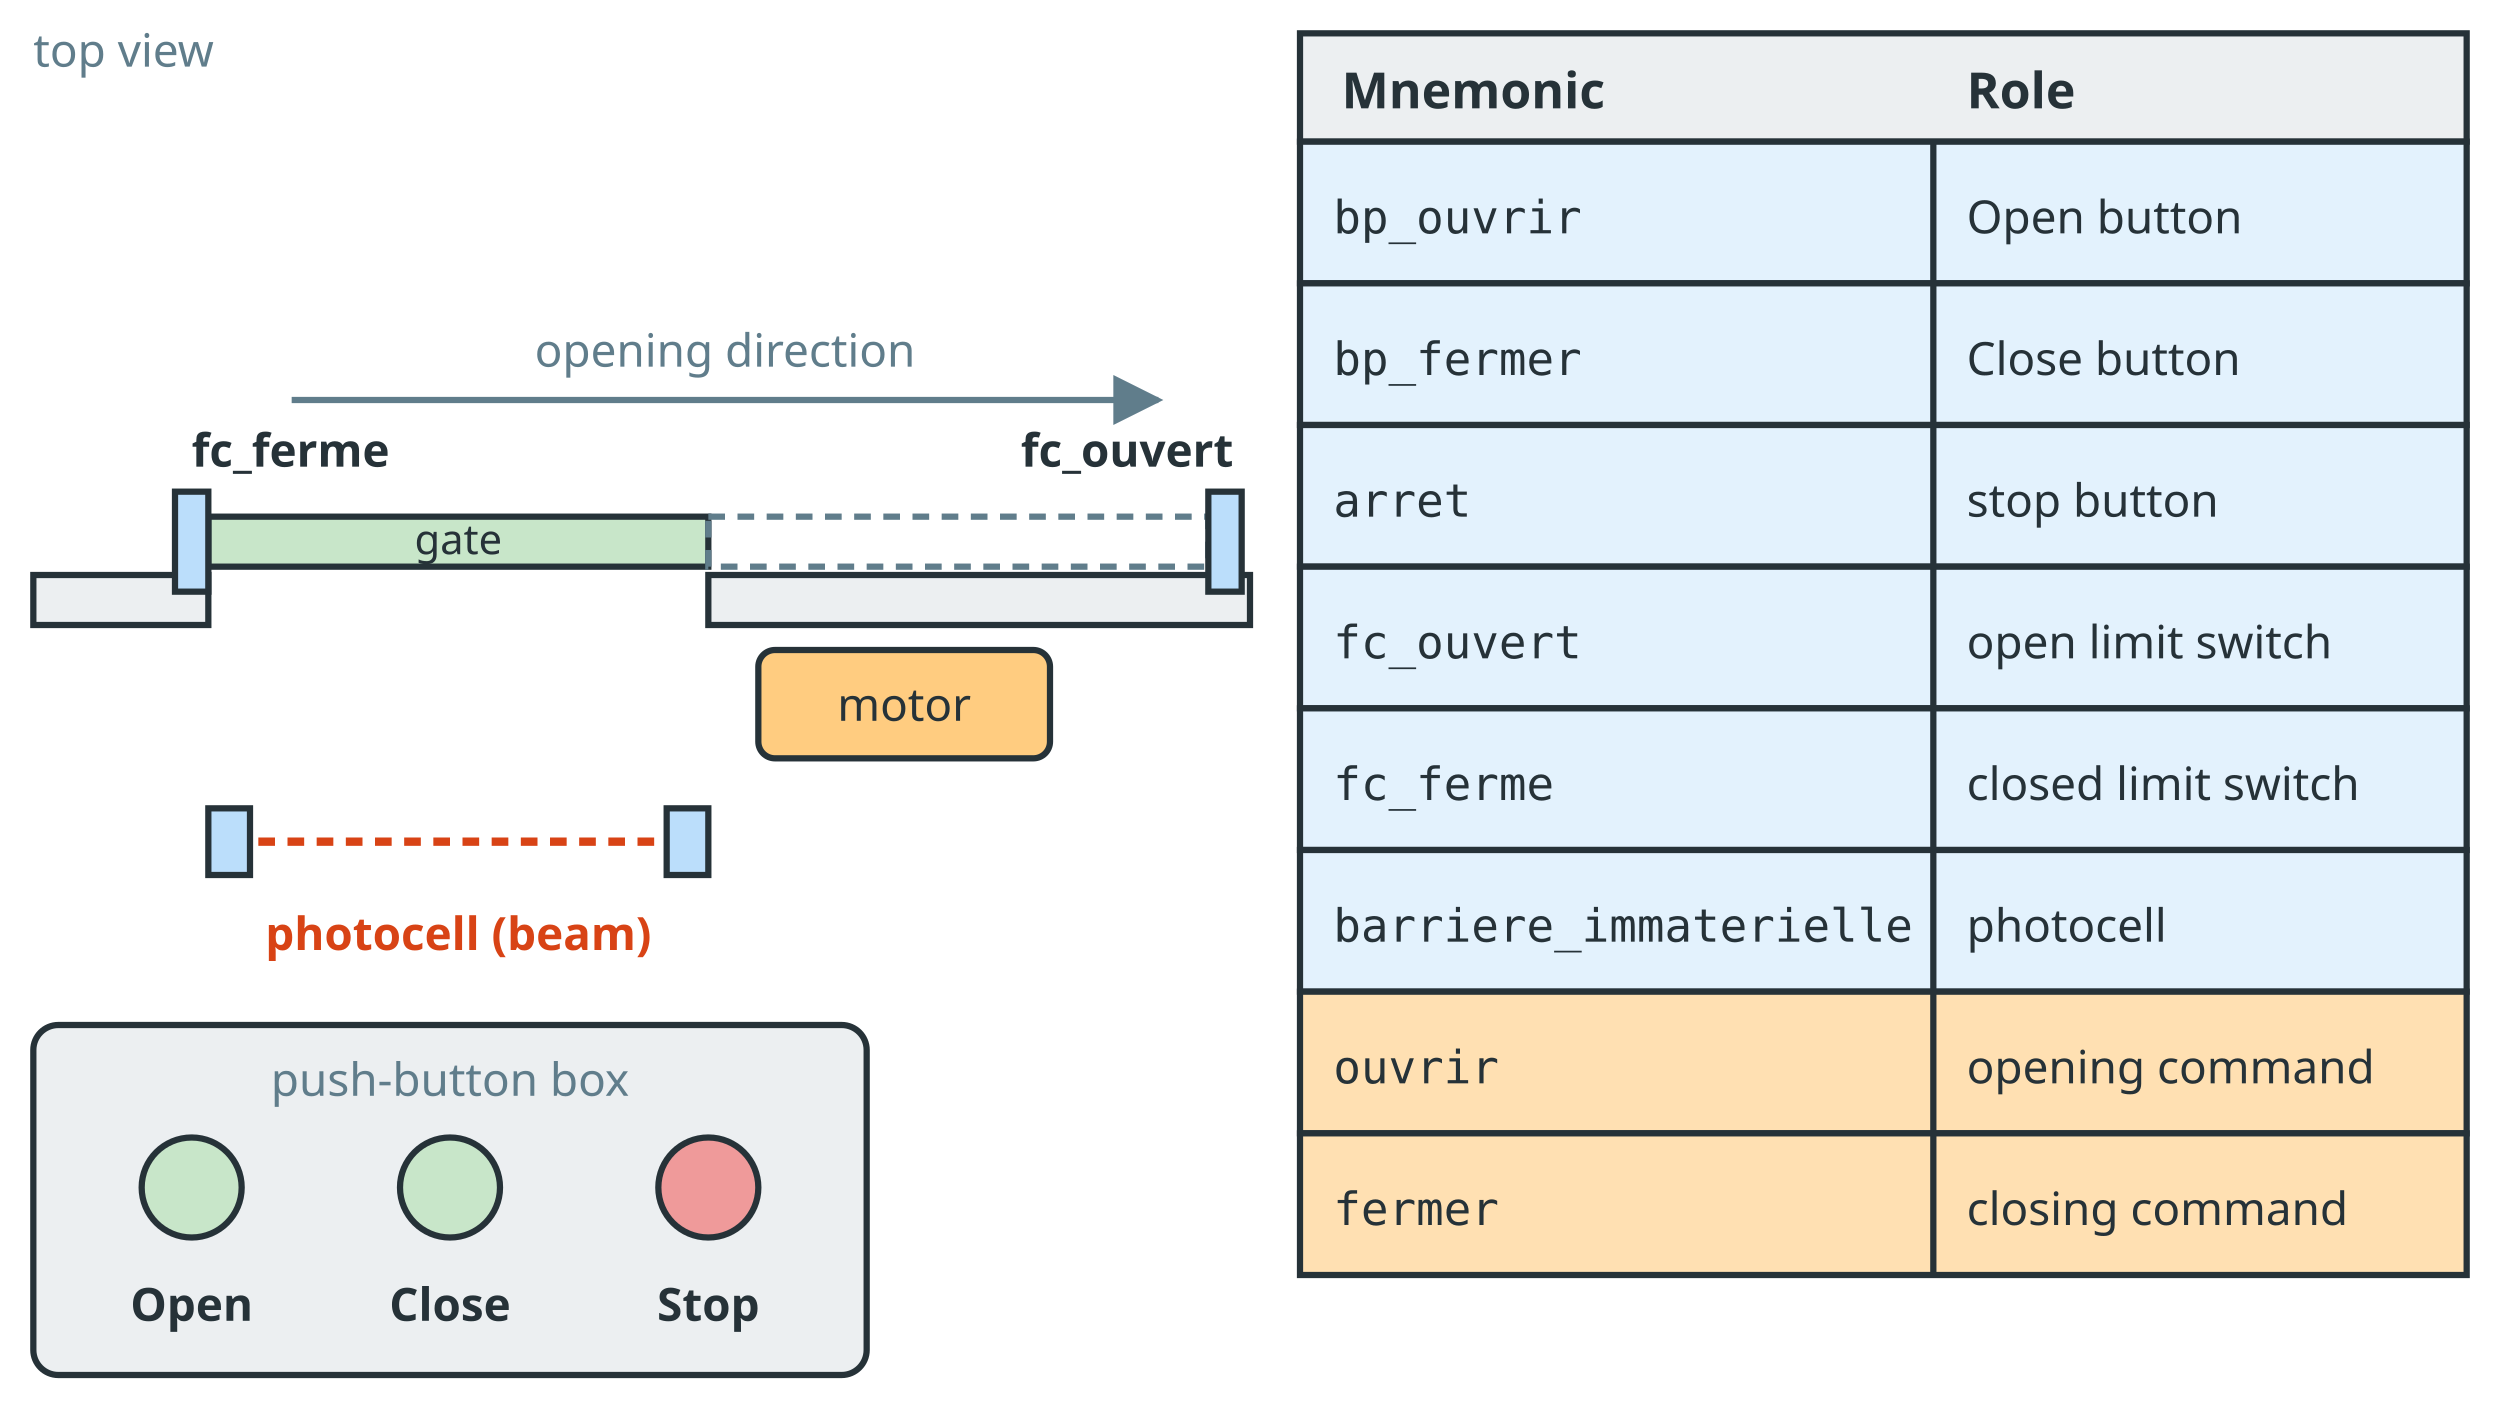
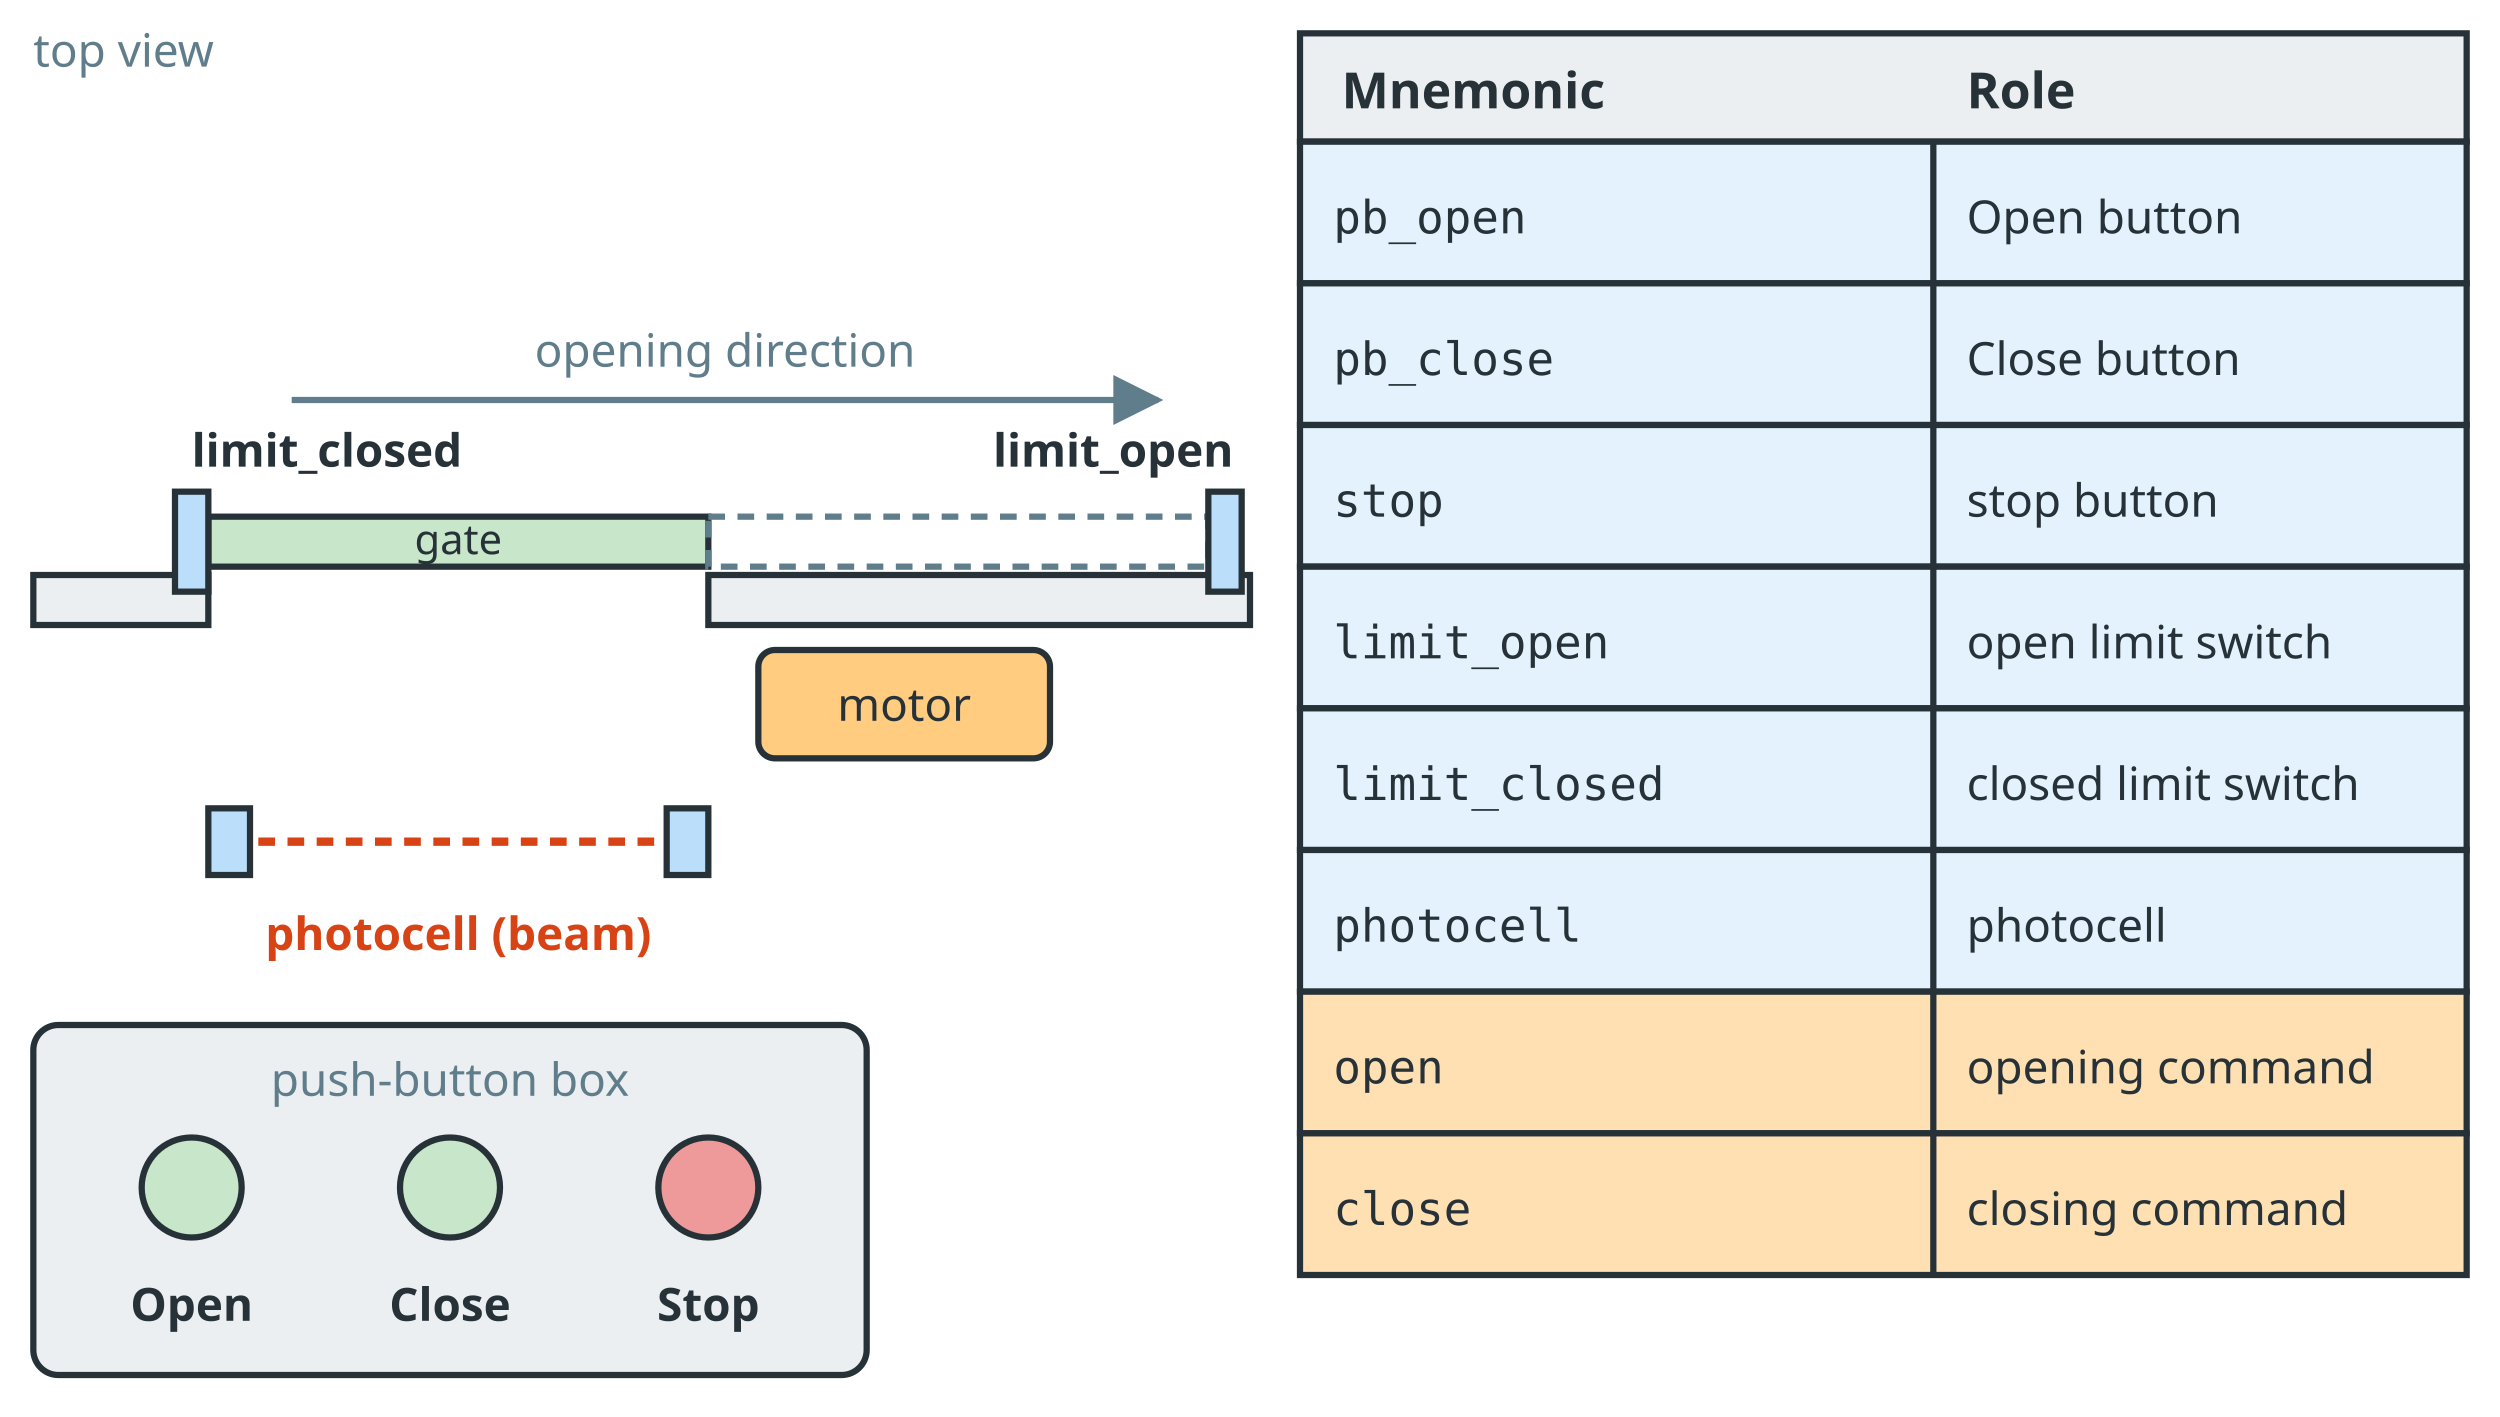
<svg xmlns="http://www.w3.org/2000/svg" viewBox="0 0 600 340" font-family="sans-serif">
  <defs>
    <marker id="arrow" viewBox="0 0 10 10" refX="9" refY="5" markerWidth="8" markerHeight="8" orient="auto">
      <path d="M 0 0 L 10 5 L 0 10 z" fill="#607d8b" />
    </marker>
  </defs>
  <text x="8" y="16" font-size="11" text-anchor="start" fill="#607d8b">top view</text>
  <rect x="8" y="138" width="42" height="12" fill="#eceff1" stroke="#263238" stroke-width="1.5" />
  <rect x="170" y="138" width="130" height="12" fill="#eceff1" stroke="#263238" stroke-width="1.5" />
  <rect x="50" y="124" width="120" height="12" fill="#c8e6c9" stroke="#263238" stroke-width="1.5" />
  <text x="110" y="133" font-size="10" text-anchor="middle" fill="#263238">gate</text>
  <rect x="170" y="124" width="120" height="12" fill="none" stroke="#607d8b" stroke-width="1.5" stroke-dasharray="4 3" />
  <line x1="70" y1="96" x2="278" y2="96" stroke="#607d8b" stroke-width="1.5" marker-end="url(#arrow)" />
  <text x="174" y="88" font-size="11" text-anchor="middle" fill="#607d8b">opening direction</text>
  <rect x="42" y="118" width="8" height="24" fill="#bbdefb" stroke="#263238" stroke-width="1.5" />
  <rect x="290" y="118" width="8" height="24" fill="#bbdefb" stroke="#263238" stroke-width="1.5" />
-   <text x="46" y="112" font-size="11" text-anchor="start" fill="#263238" font-weight="bold">fc_ferme</text>
-   <text x="296" y="112" font-size="11" text-anchor="end" fill="#263238" font-weight="bold">fc_ouvert</text>
+   <text x="46" y="112" font-size="11" text-anchor="start" fill="#263238" font-weight="bold">limit_closed</text>
+   <text x="296" y="112" font-size="11" text-anchor="end" fill="#263238" font-weight="bold">limit_open</text>
  <rect x="182" y="156" width="70" height="26" rx="4" fill="#ffcc80" stroke="#263238" stroke-width="1.5" />
  <text x="217" y="173" font-size="11" text-anchor="middle" fill="#263238">motor</text>
  <rect x="50" y="194" width="10" height="16" fill="#bbdefb" stroke="#263238" stroke-width="1.5" />
  <rect x="160" y="194" width="10" height="16" fill="#bbdefb" stroke="#263238" stroke-width="1.5" />
  <line x1="62" y1="202" x2="158" y2="202" stroke="#d84315" stroke-width="2" stroke-dasharray="4 3" />
  <text x="110" y="228" font-size="11" text-anchor="middle" fill="#d84315" font-weight="bold">photocell (beam)</text>
  <rect x="8" y="246" width="200" height="84" rx="6" fill="#eceff1" stroke="#263238" stroke-width="1.5" />
  <text x="108" y="263" font-size="11" text-anchor="middle" fill="#607d8b">push-button box</text>
  <circle cx="46" cy="285" r="12" fill="#c8e6c9" stroke="#263238" stroke-width="1.5" />
  <text x="46" y="317" font-size="11" text-anchor="middle" fill="#263238" font-weight="bold">Open</text>
  <circle cx="108" cy="285" r="12" fill="#c8e6c9" stroke="#263238" stroke-width="1.5" />
  <text x="108" y="317" font-size="11" text-anchor="middle" fill="#263238" font-weight="bold">Close</text>
  <circle cx="170" cy="285" r="12" fill="#ef9a9a" stroke="#263238" stroke-width="1.5" />
  <text x="170" y="317" font-size="11" text-anchor="middle" fill="#263238" font-weight="bold">Stop</text>
  <rect x="312" y="8" width="280" height="26" fill="#eceff1" stroke="#263238" stroke-width="1.5" />
  <text x="322" y="26" font-size="12" text-anchor="start" fill="#263238" font-weight="bold">Mnemonic</text>
  <text x="472" y="26" font-size="12" text-anchor="start" fill="#263238" font-weight="bold">Role</text>
  <rect x="312" y="34" width="280" height="34" fill="#e3f2fd" stroke="#263238" stroke-width="1.5" />
  <line x1="464" y1="34" x2="464" y2="68" stroke="#263238" stroke-width="1.5" />
-   <text x="320" y="56" font-size="11" text-anchor="start" fill="#263238" font-family="monospace">bp_ouvrir</text>
+   <text x="320" y="56" font-size="11" text-anchor="start" fill="#263238" font-family="monospace">pb_open</text>
  <text x="472" y="56" font-size="11" text-anchor="start" fill="#263238">Open button</text>
  <rect x="312" y="68" width="280" height="34" fill="#e3f2fd" stroke="#263238" stroke-width="1.5" />
  <line x1="464" y1="68" x2="464" y2="102" stroke="#263238" stroke-width="1.5" />
-   <text x="320" y="90" font-size="11" text-anchor="start" fill="#263238" font-family="monospace">bp_fermer</text>
+   <text x="320" y="90" font-size="11" text-anchor="start" fill="#263238" font-family="monospace">pb_close</text>
  <text x="472" y="90" font-size="11" text-anchor="start" fill="#263238">Close button</text>
  <rect x="312" y="102" width="280" height="34" fill="#e3f2fd" stroke="#263238" stroke-width="1.5" />
  <line x1="464" y1="102" x2="464" y2="136" stroke="#263238" stroke-width="1.5" />
-   <text x="320" y="124" font-size="11" text-anchor="start" fill="#263238" font-family="monospace">arret</text>
+   <text x="320" y="124" font-size="11" text-anchor="start" fill="#263238" font-family="monospace">stop</text>
  <text x="472" y="124" font-size="11" text-anchor="start" fill="#263238">stop button</text>
  <rect x="312" y="136" width="280" height="34" fill="#e3f2fd" stroke="#263238" stroke-width="1.5" />
  <line x1="464" y1="136" x2="464" y2="170" stroke="#263238" stroke-width="1.5" />
-   <text x="320" y="158" font-size="11" text-anchor="start" fill="#263238" font-family="monospace">fc_ouvert</text>
+   <text x="320" y="158" font-size="11" text-anchor="start" fill="#263238" font-family="monospace">limit_open</text>
  <text x="472" y="158" font-size="11" text-anchor="start" fill="#263238">open limit switch</text>
  <rect x="312" y="170" width="280" height="34" fill="#e3f2fd" stroke="#263238" stroke-width="1.5" />
  <line x1="464" y1="170" x2="464" y2="204" stroke="#263238" stroke-width="1.5" />
-   <text x="320" y="192" font-size="11" text-anchor="start" fill="#263238" font-family="monospace">fc_ferme</text>
+   <text x="320" y="192" font-size="11" text-anchor="start" fill="#263238" font-family="monospace">limit_closed</text>
  <text x="472" y="192" font-size="11" text-anchor="start" fill="#263238">closed limit switch</text>
  <rect x="312" y="204" width="280" height="34" fill="#e3f2fd" stroke="#263238" stroke-width="1.5" />
  <line x1="464" y1="204" x2="464" y2="238" stroke="#263238" stroke-width="1.5" />
-   <text x="320" y="226" font-size="11" text-anchor="start" fill="#263238" font-family="monospace">barriere_immaterielle</text>
+   <text x="320" y="226" font-size="11" text-anchor="start" fill="#263238" font-family="monospace">photocell</text>
  <text x="472" y="226" font-size="11" text-anchor="start" fill="#263238">photocell</text>
  <rect x="312" y="238" width="280" height="34" fill="#ffe0b2" stroke="#263238" stroke-width="1.5" />
  <line x1="464" y1="238" x2="464" y2="272" stroke="#263238" stroke-width="1.5" />
-   <text x="320" y="260" font-size="11" text-anchor="start" fill="#263238" font-family="monospace">ouvrir</text>
+   <text x="320" y="260" font-size="11" text-anchor="start" fill="#263238" font-family="monospace">open</text>
  <text x="472" y="260" font-size="11" text-anchor="start" fill="#263238">opening command</text>
  <rect x="312" y="272" width="280" height="34" fill="#ffe0b2" stroke="#263238" stroke-width="1.5" />
  <line x1="464" y1="272" x2="464" y2="306" stroke="#263238" stroke-width="1.5" />
-   <text x="320" y="294" font-size="11" text-anchor="start" fill="#263238" font-family="monospace">fermer</text>
+   <text x="320" y="294" font-size="11" text-anchor="start" fill="#263238" font-family="monospace">close</text>
  <text x="472" y="294" font-size="11" text-anchor="start" fill="#263238">closing command</text>
</svg>
